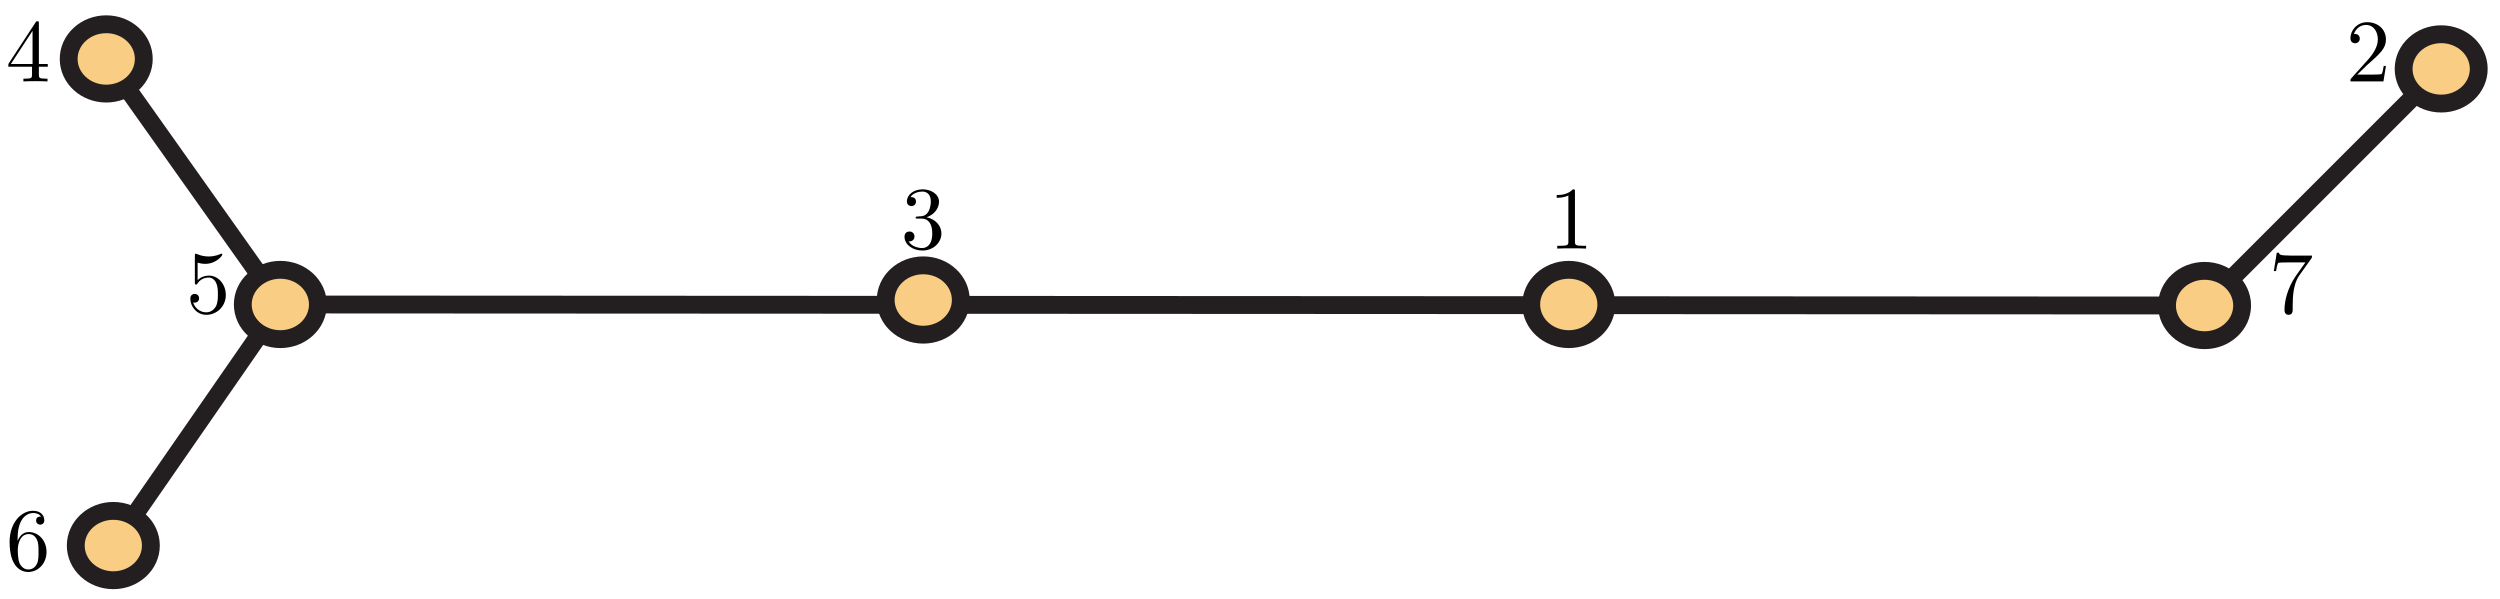
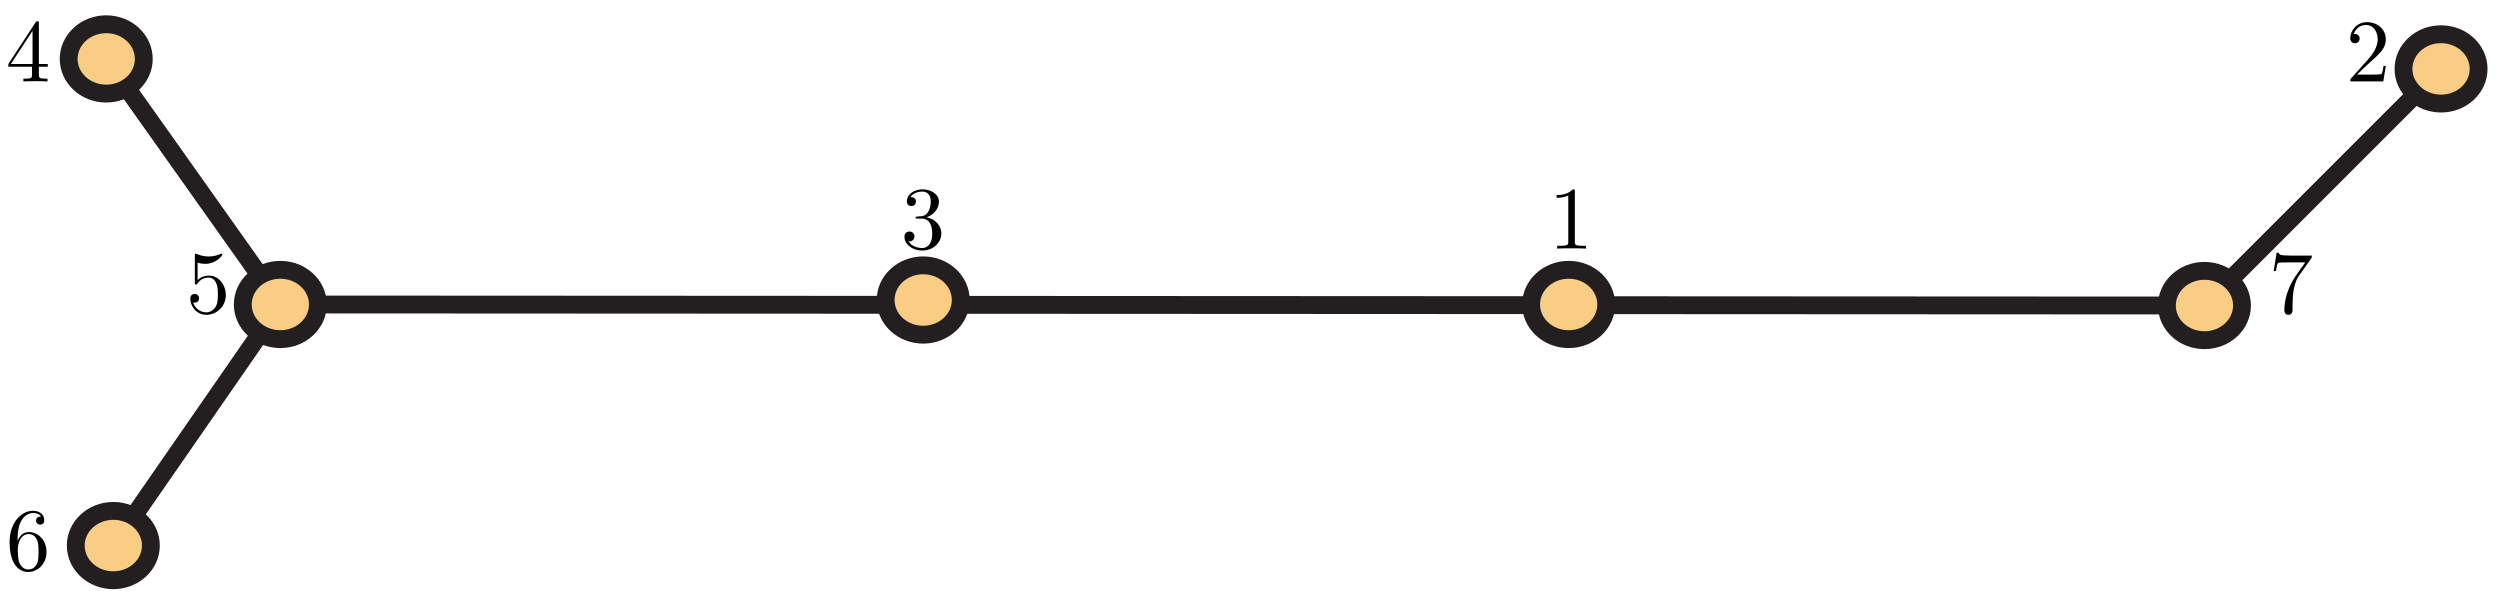
- <svg xmlns="http://www.w3.org/2000/svg" xmlns:xlink="http://www.w3.org/1999/xlink" version="1.1" width="280pt" height="67pt" viewBox="0 0 280 67">
+ <svg xmlns="http://www.w3.org/2000/svg" xmlns:xlink="http://www.w3.org/1999/xlink" version="1.1" width="280" height="67" viewBox="0 0 280 67">
  <defs>
    <clipPath id="clip_1">
-       <path transform="matrix(1.00006,0,0,-1.00005,-5.10302,69.60288)" d="M0 0H288V72H0Z" />
+       <path transform="matrix(1,0,0,-1.00005,-5.102997,69.60288)" d="M0 0H288V72H0Z" />
    </clipPath>
    <clipPath id="clip_2">
-       <path transform="matrix(1.00006,0,0,-1.00005,-5.10302,69.60288)" d="M0 72H288V0H0Z" />
+       <path transform="matrix(1,0,0,-1.00005,-5.102997,69.60288)" d="M0 72H288V0H0Z" />
    </clipPath>
    <path id="font_3_4" d="M.294 .165V.078C.294 .042 .292 .031 .218 .031H.197V0C.238 .003 .29 .003 .332 .003 .374 .003 .427 .003 .468 0V.031H.447C.373 .031 .371 .042 .371 .078V.165H.471V.196H.371V.651C.371 .671 .371 .677 .355 .677 .346 .677 .343 .677 .335 .665L.028 .196V.165H.294M.3 .196H.056L.3 .569V.196Z" />
    <path id="font_3_1" d="M.294 .64C.294 .664 .294 .666 .271 .666 .209 .602 .121 .602 .089 .602V.571C.109 .571 .168 .571 .22 .597V.079C.22 .043 .217 .031 .127 .031H.095V0C.13 .003 .217 .003 .257 .003 .297 .003 .384 .003 .419 0V.031H.387C.297 .031 .294 .042 .294 .079V.64Z" />
    <path id="font_3_3" d="M.29 .352C.372 .379 .43 .449 .43 .528 .43 .61 .342 .666 .246 .666 .145 .666 .069 .606 .069 .53 .069 .497 .091 .478 .12 .478 .151 .478 .171 .5 .171 .529 .171 .579 .124 .579 .109 .579 .14 .628 .206 .641 .242 .641 .283 .641 .338 .619 .338 .529 .338 .517 .336 .459 .31 .415 .28 .367 .246 .364 .221 .363 .213 .362 .189 .36 .182 .36 .174 .359 .167 .358 .167 .348 .167 .337 .174 .337 .191 .337H.235C.317 .337 .354 .269 .354 .17 .354 .034 .285 .006 .241 .006 .198 .006 .123 .022 .088 .081 .123 .076 .154 .098 .154 .136 .154 .172 .127 .192 .098 .192 .074 .192 .042 .178 .042 .134 .042 .043 .135-.022 .244-.022 .366-.022 .457 .068 .457 .17 .457 .253 .394 .331 .29 .352Z" />
    <path id="font_3_6" d="M.132 .328V.352C.132 .605 .256 .641 .307 .641 .331 .641 .373 .635 .395 .601 .38 .601 .34 .601 .34 .556 .34 .525 .364 .51 .386 .51 .402 .51 .432 .519 .432 .558 .432 .618 .388 .666 .305 .666 .177 .666 .042 .537 .042 .316 .042 .049 .158-.022 .251-.022 .362-.022 .457 .072 .457 .204 .457 .331 .368 .427 .257 .427 .189 .427 .152 .376 .132 .328M.251 .006C.188 .006 .158 .066 .152 .081 .134 .128 .134 .208 .134 .226 .134 .304 .166 .404 .256 .404 .272 .404 .318 .404 .349 .342 .367 .305 .367 .254 .367 .205 .367 .157 .367 .107 .35 .071 .32 .011 .274 .006 .251 .006Z" />
    <path id="font_3_5" d="M.449 .2C.449 .319 .367 .419 .259 .419 .211 .419 .168 .403 .132 .368V.564C.152 .558 .185 .551 .217 .551 .34 .551 .41 .642 .41 .655 .41 .661 .407 .666 .4 .666 .399 .666 .397 .666 .392 .663 .372 .654 .323 .634 .256 .634 .216 .634 .17 .641 .123 .662 .115 .665 .113 .665 .111 .665 .101 .665 .101 .657 .101 .641V.344C.101 .326 .101 .318 .115 .318 .122 .318 .124 .321 .128 .327 .139 .343 .176 .397 .257 .397 .309 .397 .334 .351 .342 .333 .358 .296 .36 .257 .36 .207 .36 .172 .36 .112 .336 .07 .312 .031 .275 .006 .229 .006 .156 .006 .099 .058 .082 .117 .085 .116 .088 .115 .099 .115 .132 .115 .149 .14 .149 .164 .149 .188 .132 .213 .099 .213 .085 .213 .05 .206 .05 .16 .05 .074 .119-.022 .231-.022 .347-.022 .449 .073 .449 .2Z" />
    <path id="font_3_7" d="M.476 .609C.485 .621 .485 .623 .485 .644H.242C.12 .644 .118 .657 .114 .676H.089L.056 .47H.081C.084 .486 .093 .549 .106 .561 .113 .567 .191 .567 .204 .567H.411C.4 .551 .321 .442 .299 .409 .209 .274 .176 .135 .176 .033 .176 .023 .176-.022 .222-.022 .268-.022 .268 .023 .268 .033V.084C.268 .139 .271 .194 .279 .248 .283 .271 .297 .357 .341 .419L.476 .609Z" />
    <path id="font_3_2" d="M.127 .077 .233 .18C.389 .318 .449 .372 .449 .472 .449 .586 .359 .666 .237 .666 .124 .666 .05 .574 .05 .485 .05 .429 .1 .429 .103 .429 .12 .429 .155 .441 .155 .482 .155 .508 .137 .534 .102 .534 .094 .534 .092 .534 .089 .533 .112 .598 .166 .635 .224 .635 .315 .635 .358 .554 .358 .472 .358 .392 .308 .313 .253 .251L.061 .037C.05 .026 .05 .024 .05 0H.421L.449 .174H.424C.419 .144 .412 .1 .402 .085 .395 .077 .329 .077 .307 .077H.127Z" />
  </defs>
  <g clip-path="url(#clip_1)">
-     <g id="layer_1" data-name="Layer 1">
-       <path transform="matrix(1.00006,0,0,-1.00005,31.39917,34.1011)" stroke-width="2" stroke-linecap="butt" stroke-miterlimit="4" stroke-linejoin="miter" fill="none" stroke="#231f20" d="M0 0-19.5 27.5" />
-       <path transform="matrix(1.00006,0,0,-1.00005,246.9111,34.21831)" stroke-width="2" stroke-linecap="butt" stroke-miterlimit="4" stroke-linejoin="miter" fill="none" stroke="#231f20" d="M0 0 26.5 26.5" />
-       <path transform="matrix(1.00006,0,0,-1.00005,31.39917,34.1011)" stroke-width="2" stroke-linecap="butt" stroke-miterlimit="4" stroke-linejoin="miter" fill="none" stroke="#231f20" d="M0 0-18.706-27" />
-       <path transform="matrix(1.00006,0,0,-1.00005,246.9111,34.21831)" stroke-width="2" stroke-linecap="butt" stroke-miterlimit="4" stroke-linejoin="miter" fill="none" stroke="#231f20" d="M0 0-215.499 .117" />
+     <g>
+       <path transform="matrix(1,0,0,-1.00005,31.397,34.1011)" stroke-width="2" stroke-linecap="butt" stroke-miterlimit="4" stroke-linejoin="miter" fill="none" stroke="#231f20" d="M0 0-19.5 27.5" />
+       <path transform="matrix(1,0,0,-1.00005,246.896,34.21831)" stroke-width="2" stroke-linecap="butt" stroke-miterlimit="4" stroke-linejoin="miter" fill="none" stroke="#231f20" d="M0 0 26.5 26.5" />
+       <path transform="matrix(1,0,0,-1.00005,31.397,34.1011)" stroke-width="2" stroke-linecap="butt" stroke-miterlimit="4" stroke-linejoin="miter" fill="none" stroke="#231f20" d="M0 0-18.706-27" />
+       <path transform="matrix(1,0,0,-1.00005,246.896,34.21831)" stroke-width="2" stroke-linecap="butt" stroke-miterlimit="4" stroke-linejoin="miter" fill="none" stroke="#231f20" d="M0 0-215.499 .117" />
      <g clip-path="url(#clip_2)">
-         <path transform="matrix(1.00006,0,0,-1.00005,16.8983,61.10245)" d="M0 0C0 2.145-1.883 3.883-4.206 3.883-6.529 3.883-8.412 2.145-8.412 0-8.412-2.144-6.529-3.883-4.206-3.883-1.883-3.883 0-2.144 0 0" fill="#f9cd83" />
-         <path transform="matrix(1.00006,0,0,-1.00005,16.8983,61.10245)" stroke-width="2" stroke-linecap="butt" stroke-miterlimit="4" stroke-linejoin="miter" fill="none" stroke="#231f20" d="M0 0C0 2.145-1.883 3.883-4.206 3.883-6.529 3.883-8.412 2.145-8.412 0-8.412-2.144-6.529-3.883-4.206-3.883-1.883-3.883 0-2.144 0 0Z" />
-         <path transform="matrix(1.00006,0,0,-1.00005,251.1174,34.21831)" d="M0 0C0 2.145-1.883 3.883-4.205 3.883-6.529 3.883-8.412 2.145-8.412 0-8.412-2.144-6.529-3.883-4.205-3.883-1.883-3.883 0-2.144 0 0" fill="#f9cd83" />
-         <path transform="matrix(1.00006,0,0,-1.00005,251.1174,34.21831)" stroke-width="2" stroke-linecap="butt" stroke-miterlimit="4" stroke-linejoin="miter" fill="none" stroke="#231f20" d="M0 0C0 2.145-1.883 3.883-4.205 3.883-6.529 3.883-8.412 2.145-8.412 0-8.412-2.144-6.529-3.883-4.205-3.883-1.883-3.883 0-2.144 0 0Z" />
-         <path transform="matrix(1.00006,0,0,-1.00005,179.9081,34.1011)" d="M0 0C0 2.145-1.883 3.883-4.205 3.883-6.529 3.883-8.412 2.145-8.412 0-8.412-2.144-6.529-3.883-4.205-3.883-1.883-3.883 0-2.144 0 0" fill="#f9cd83" />
-         <path transform="matrix(1.00006,0,0,-1.00005,179.9081,34.1011)" stroke-width="2" stroke-linecap="butt" stroke-miterlimit="4" stroke-linejoin="miter" fill="none" stroke="#231f20" d="M0 0C0 2.145-1.883 3.883-4.205 3.883-6.529 3.883-8.412 2.145-8.412 0-8.412-2.144-6.529-3.883-4.205-3.883-1.883-3.883 0-2.144 0 0Z" />
-         <path transform="matrix(1.00006,0,0,-1.00005,107.6098,33.60108)" d="M0 0C0 2.145-1.883 3.883-4.206 3.883-6.529 3.883-8.412 2.145-8.412 0-8.412-2.144-6.529-3.883-4.206-3.883-1.883-3.883 0-2.144 0 0" fill="#f9cd83" />
-         <path transform="matrix(1.00006,0,0,-1.00005,107.6098,33.60108)" stroke-width="2" stroke-linecap="butt" stroke-miterlimit="4" stroke-linejoin="miter" fill="none" stroke="#231f20" d="M0 0C0 2.145-1.883 3.883-4.206 3.883-6.529 3.883-8.412 2.145-8.412 0-8.412-2.144-6.529-3.883-4.206-3.883-1.883-3.883 0-2.144 0 0Z" />
-         <path transform="matrix(1.00006,0,0,-1.00005,35.60552,34.1011)" d="M0 0C0 2.145-1.883 3.883-4.206 3.883-6.529 3.883-8.412 2.145-8.412 0-8.412-2.144-6.529-3.883-4.206-3.883-1.883-3.883 0-2.144 0 0" fill="#f9cd83" />
-         <path transform="matrix(1.00006,0,0,-1.00005,35.60552,34.1011)" stroke-width="2" stroke-linecap="butt" stroke-miterlimit="4" stroke-linejoin="miter" fill="none" stroke="#231f20" d="M0 0C0 2.145-1.883 3.883-4.206 3.883-6.529 3.883-8.412 2.145-8.412 0-8.412-2.144-6.529-3.883-4.206-3.883-1.883-3.883 0-2.144 0 0Z" />
-         <path transform="matrix(1.00006,0,0,-1.00005,16.10435,6.599728)" d="M0 0C0 2.145-1.883 3.883-4.205 3.883-6.529 3.883-8.412 2.145-8.412 0-8.412-2.144-6.529-3.883-4.205-3.883-1.883-3.883 0-2.144 0 0" fill="#f9cd83" />
-         <path transform="matrix(1.00006,0,0,-1.00005,16.10435,6.599728)" stroke-width="2" stroke-linecap="butt" stroke-miterlimit="4" stroke-linejoin="miter" fill="none" stroke="#231f20" d="M0 0C0 2.145-1.883 3.883-4.205 3.883-6.529 3.883-8.412 2.145-8.412 0-8.412-2.144-6.529-3.883-4.205-3.883-1.883-3.883 0-2.144 0 0Z" />
-         <path transform="matrix(1.00006,0,0,-1.00005,277.619,7.716984)" d="M0 0C0 2.145-1.883 3.883-4.205 3.883-6.529 3.883-8.412 2.145-8.412 0-8.412-2.144-6.529-3.883-4.205-3.883-1.883-3.883 0-2.144 0 0" fill="#f9cd83" />
-         <path transform="matrix(1.00006,0,0,-1.00005,277.619,7.716984)" stroke-width="2" stroke-linecap="butt" stroke-miterlimit="4" stroke-linejoin="miter" fill="none" stroke="#231f20" d="M0 0C0 2.145-1.883 3.883-4.205 3.883-6.529 3.883-8.412 2.145-8.412 0-8.412-2.144-6.529-3.883-4.205-3.883-1.883-3.883 0-2.144 0 0Z" />
+         <path transform="matrix(1,0,0,-1.00005,16.897,61.10245)" d="M0 0C0 2.145-1.883 3.883-4.206 3.883-6.529 3.883-8.412 2.145-8.412 0-8.412-2.144-6.529-3.883-4.206-3.883-1.883-3.883 0-2.144 0 0" fill="#f9cd83" />
+         <path transform="matrix(1,0,0,-1.00005,16.897,61.10245)" stroke-width="2" stroke-linecap="butt" stroke-miterlimit="4" stroke-linejoin="miter" fill="none" stroke="#231f20" d="M0 0C0 2.145-1.883 3.883-4.206 3.883-6.529 3.883-8.412 2.145-8.412 0-8.412-2.144-6.529-3.883-4.206-3.883-1.883-3.883 0-2.144 0 0Z" />
+         <path transform="matrix(1,0,0,-1.00005,251.1021,34.21831)" d="M0 0C0 2.145-1.883 3.883-4.205 3.883-6.529 3.883-8.412 2.145-8.412 0-8.412-2.144-6.529-3.883-4.205-3.883-1.883-3.883 0-2.144 0 0" fill="#f9cd83" />
+         <path transform="matrix(1,0,0,-1.00005,251.1021,34.21831)" stroke-width="2" stroke-linecap="butt" stroke-miterlimit="4" stroke-linejoin="miter" fill="none" stroke="#231f20" d="M0 0C0 2.145-1.883 3.883-4.205 3.883-6.529 3.883-8.412 2.145-8.412 0-8.412-2.144-6.529-3.883-4.205-3.883-1.883-3.883 0-2.144 0 0Z" />
+         <path transform="matrix(1,0,0,-1.00005,179.897,34.1011)" d="M0 0C0 2.145-1.883 3.883-4.205 3.883-6.529 3.883-8.412 2.145-8.412 0-8.412-2.144-6.529-3.883-4.205-3.883-1.883-3.883 0-2.144 0 0" fill="#f9cd83" />
+         <path transform="matrix(1,0,0,-1.00005,179.897,34.1011)" stroke-width="2" stroke-linecap="butt" stroke-miterlimit="4" stroke-linejoin="miter" fill="none" stroke="#231f20" d="M0 0C0 2.145-1.883 3.883-4.205 3.883-6.529 3.883-8.412 2.145-8.412 0-8.412-2.144-6.529-3.883-4.205-3.883-1.883-3.883 0-2.144 0 0Z" />
+         <path transform="matrix(1,0,0,-1.00005,107.6031,33.60108)" d="M0 0C0 2.145-1.883 3.883-4.206 3.883-6.529 3.883-8.412 2.145-8.412 0-8.412-2.144-6.529-3.883-4.206-3.883-1.883-3.883 0-2.144 0 0" fill="#f9cd83" />
+         <path transform="matrix(1,0,0,-1.00005,107.6031,33.60108)" stroke-width="2" stroke-linecap="butt" stroke-miterlimit="4" stroke-linejoin="miter" fill="none" stroke="#231f20" d="M0 0C0 2.145-1.883 3.883-4.206 3.883-6.529 3.883-8.412 2.145-8.412 0-8.412-2.144-6.529-3.883-4.206-3.883-1.883-3.883 0-2.144 0 0Z" />
+         <path transform="matrix(1,0,0,-1.00005,35.6031,34.1011)" d="M0 0C0 2.145-1.883 3.883-4.206 3.883-6.529 3.883-8.412 2.145-8.412 0-8.412-2.144-6.529-3.883-4.206-3.883-1.883-3.883 0-2.144 0 0" fill="#f9cd83" />
+         <path transform="matrix(1,0,0,-1.00005,35.6031,34.1011)" stroke-width="2" stroke-linecap="butt" stroke-miterlimit="4" stroke-linejoin="miter" fill="none" stroke="#231f20" d="M0 0C0 2.145-1.883 3.883-4.206 3.883-6.529 3.883-8.412 2.145-8.412 0-8.412-2.144-6.529-3.883-4.206-3.883-1.883-3.883 0-2.144 0 0Z" />
+         <path transform="matrix(1,0,0,-1.00005,16.1031,6.599728)" d="M0 0C0 2.145-1.883 3.883-4.205 3.883-6.529 3.883-8.412 2.145-8.412 0-8.412-2.144-6.529-3.883-4.205-3.883-1.883-3.883 0-2.144 0 0" fill="#f9cd83" />
+         <path transform="matrix(1,0,0,-1.00005,16.1031,6.599728)" stroke-width="2" stroke-linecap="butt" stroke-miterlimit="4" stroke-linejoin="miter" fill="none" stroke="#231f20" d="M0 0C0 2.145-1.883 3.883-4.205 3.883-6.529 3.883-8.412 2.145-8.412 0-8.412-2.144-6.529-3.883-4.205-3.883-1.883-3.883 0-2.144 0 0Z" />
+         <path transform="matrix(1,0,0,-1.00005,277.6021,7.716984)" d="M0 0C0 2.145-1.883 3.883-4.205 3.883-6.529 3.883-8.412 2.145-8.412 0-8.412-2.144-6.529-3.883-4.205-3.883-1.883-3.883 0-2.144 0 0" fill="#f9cd83" />
+         <path transform="matrix(1,0,0,-1.00005,277.6021,7.716984)" stroke-width="2" stroke-linecap="butt" stroke-miterlimit="4" stroke-linejoin="miter" fill="none" stroke="#231f20" d="M0 0C0 2.145-1.883 3.883-4.205 3.883-6.529 3.883-8.412 2.145-8.412 0-8.412-2.144-6.529-3.883-4.205-3.883-1.883-3.883 0-2.144 0 0Z" />
      </g>
    </g>
  </g>
-   <use data-text="4" xlink:href="#font_3_4" transform="matrix(9.963197,0,0,-9.963098,.6573181,9.119856)" />
-   <use data-text="1" xlink:href="#font_3_1" transform="matrix(9.963197,0,0,-9.963098,173.4657,27.84079)" />
-   <use data-text="3" xlink:href="#font_3_3" transform="matrix(9.963197,0,0,-9.963098,100.8863,27.84079)" />
-   <use data-text="6" xlink:href="#font_3_6" transform="matrix(9.963197,0,0,-9.963098,.657341,63.84259)" />
-   <use data-text="5" xlink:href="#font_3_5" transform="matrix(9.963197,0,0,-9.963098,20.81755,35.04115)" />
-   <use data-text="7" xlink:href="#font_3_7" transform="matrix(9.963197,0,0,-9.963098,254.1105,35.04115)" />
-   <use data-text="2" xlink:href="#font_3_2" transform="matrix(9.963197,0,0,-9.963098,262.7511,9.119855)" />
+   <use data-text="4" xlink:href="#font_3_4" transform="matrix(9.9626,0,0,-9.963098,.6569977,9.119856)" />
+   <use data-text="1" xlink:href="#font_3_1" transform="matrix(9.9626,0,0,-9.963098,173.455,27.84079)" />
+   <use data-text="3" xlink:href="#font_3_3" transform="matrix(9.9626,0,0,-9.963098,100.88,27.84079)" />
+   <use data-text="6" xlink:href="#font_3_6" transform="matrix(9.9626,0,0,-9.963098,.6570206,63.84259)" />
+   <use data-text="5" xlink:href="#font_3_5" transform="matrix(9.9626,0,0,-9.963098,20.81602,35.04115)" />
+   <use data-text="7" xlink:href="#font_3_7" transform="matrix(9.9626,0,0,-9.963098,254.095,35.04115)" />
+   <use data-text="2" xlink:href="#font_3_2" transform="matrix(9.9626,0,0,-9.963098,262.7351,9.119855)" />
</svg>
